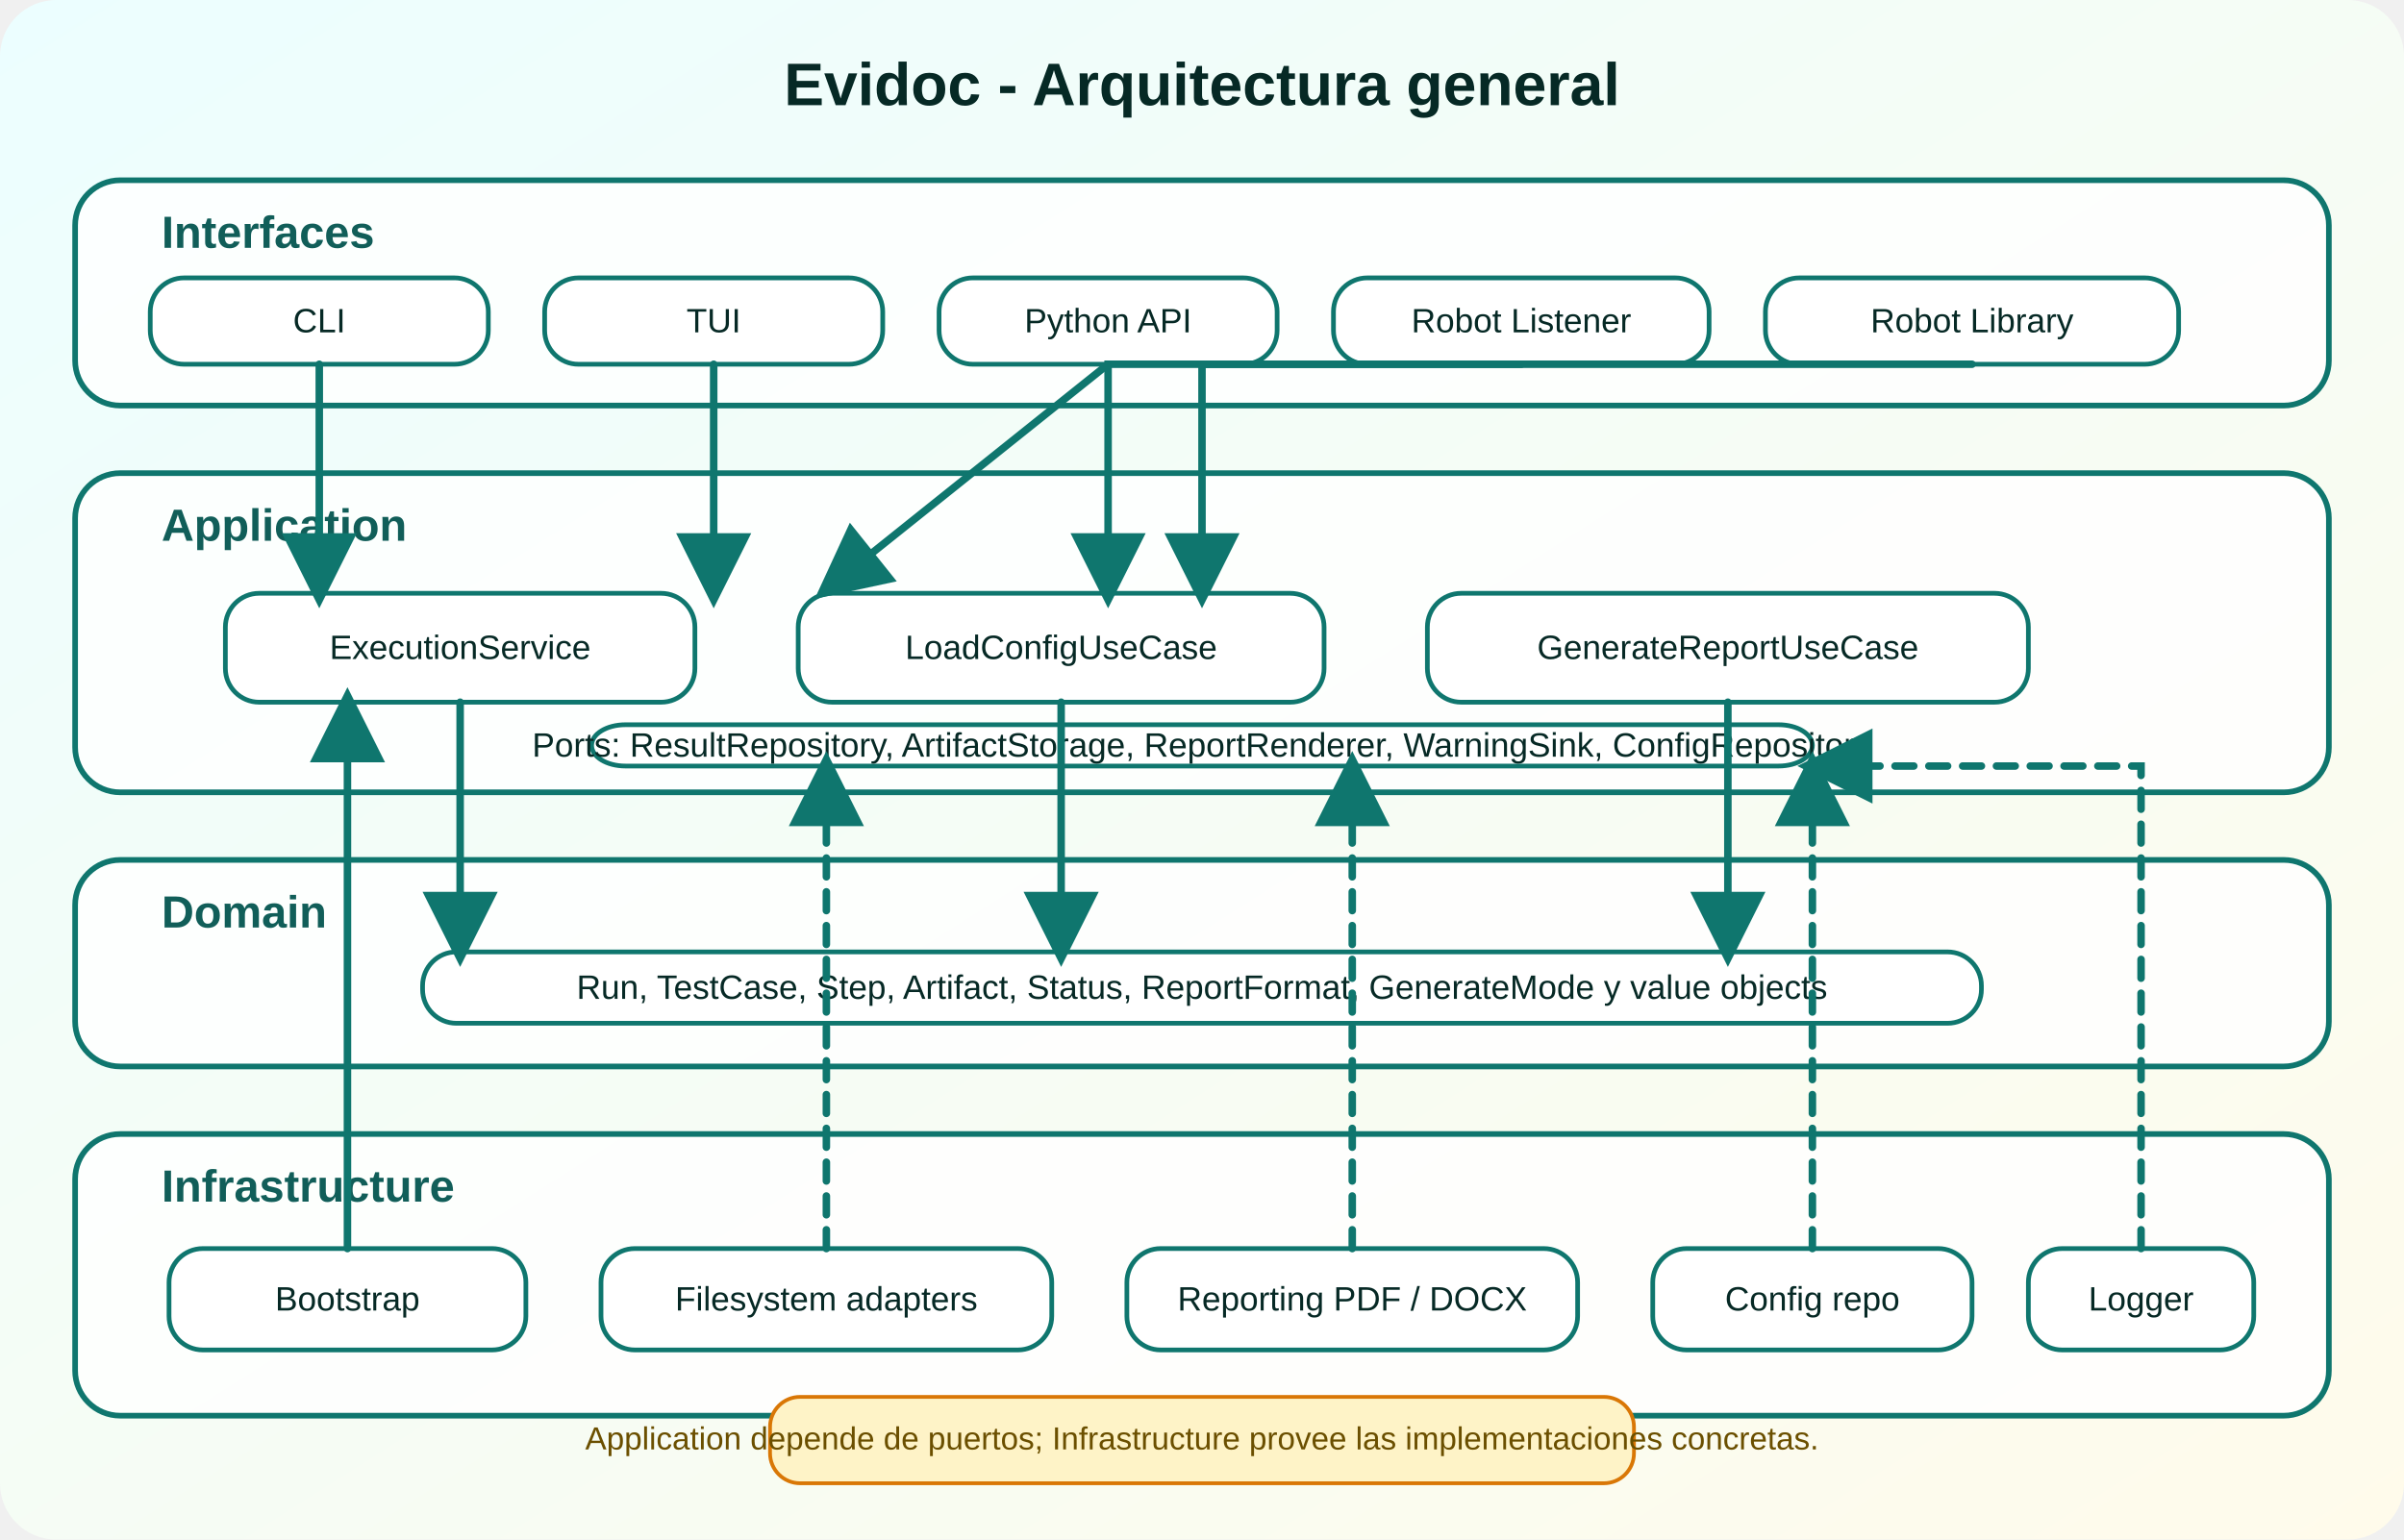
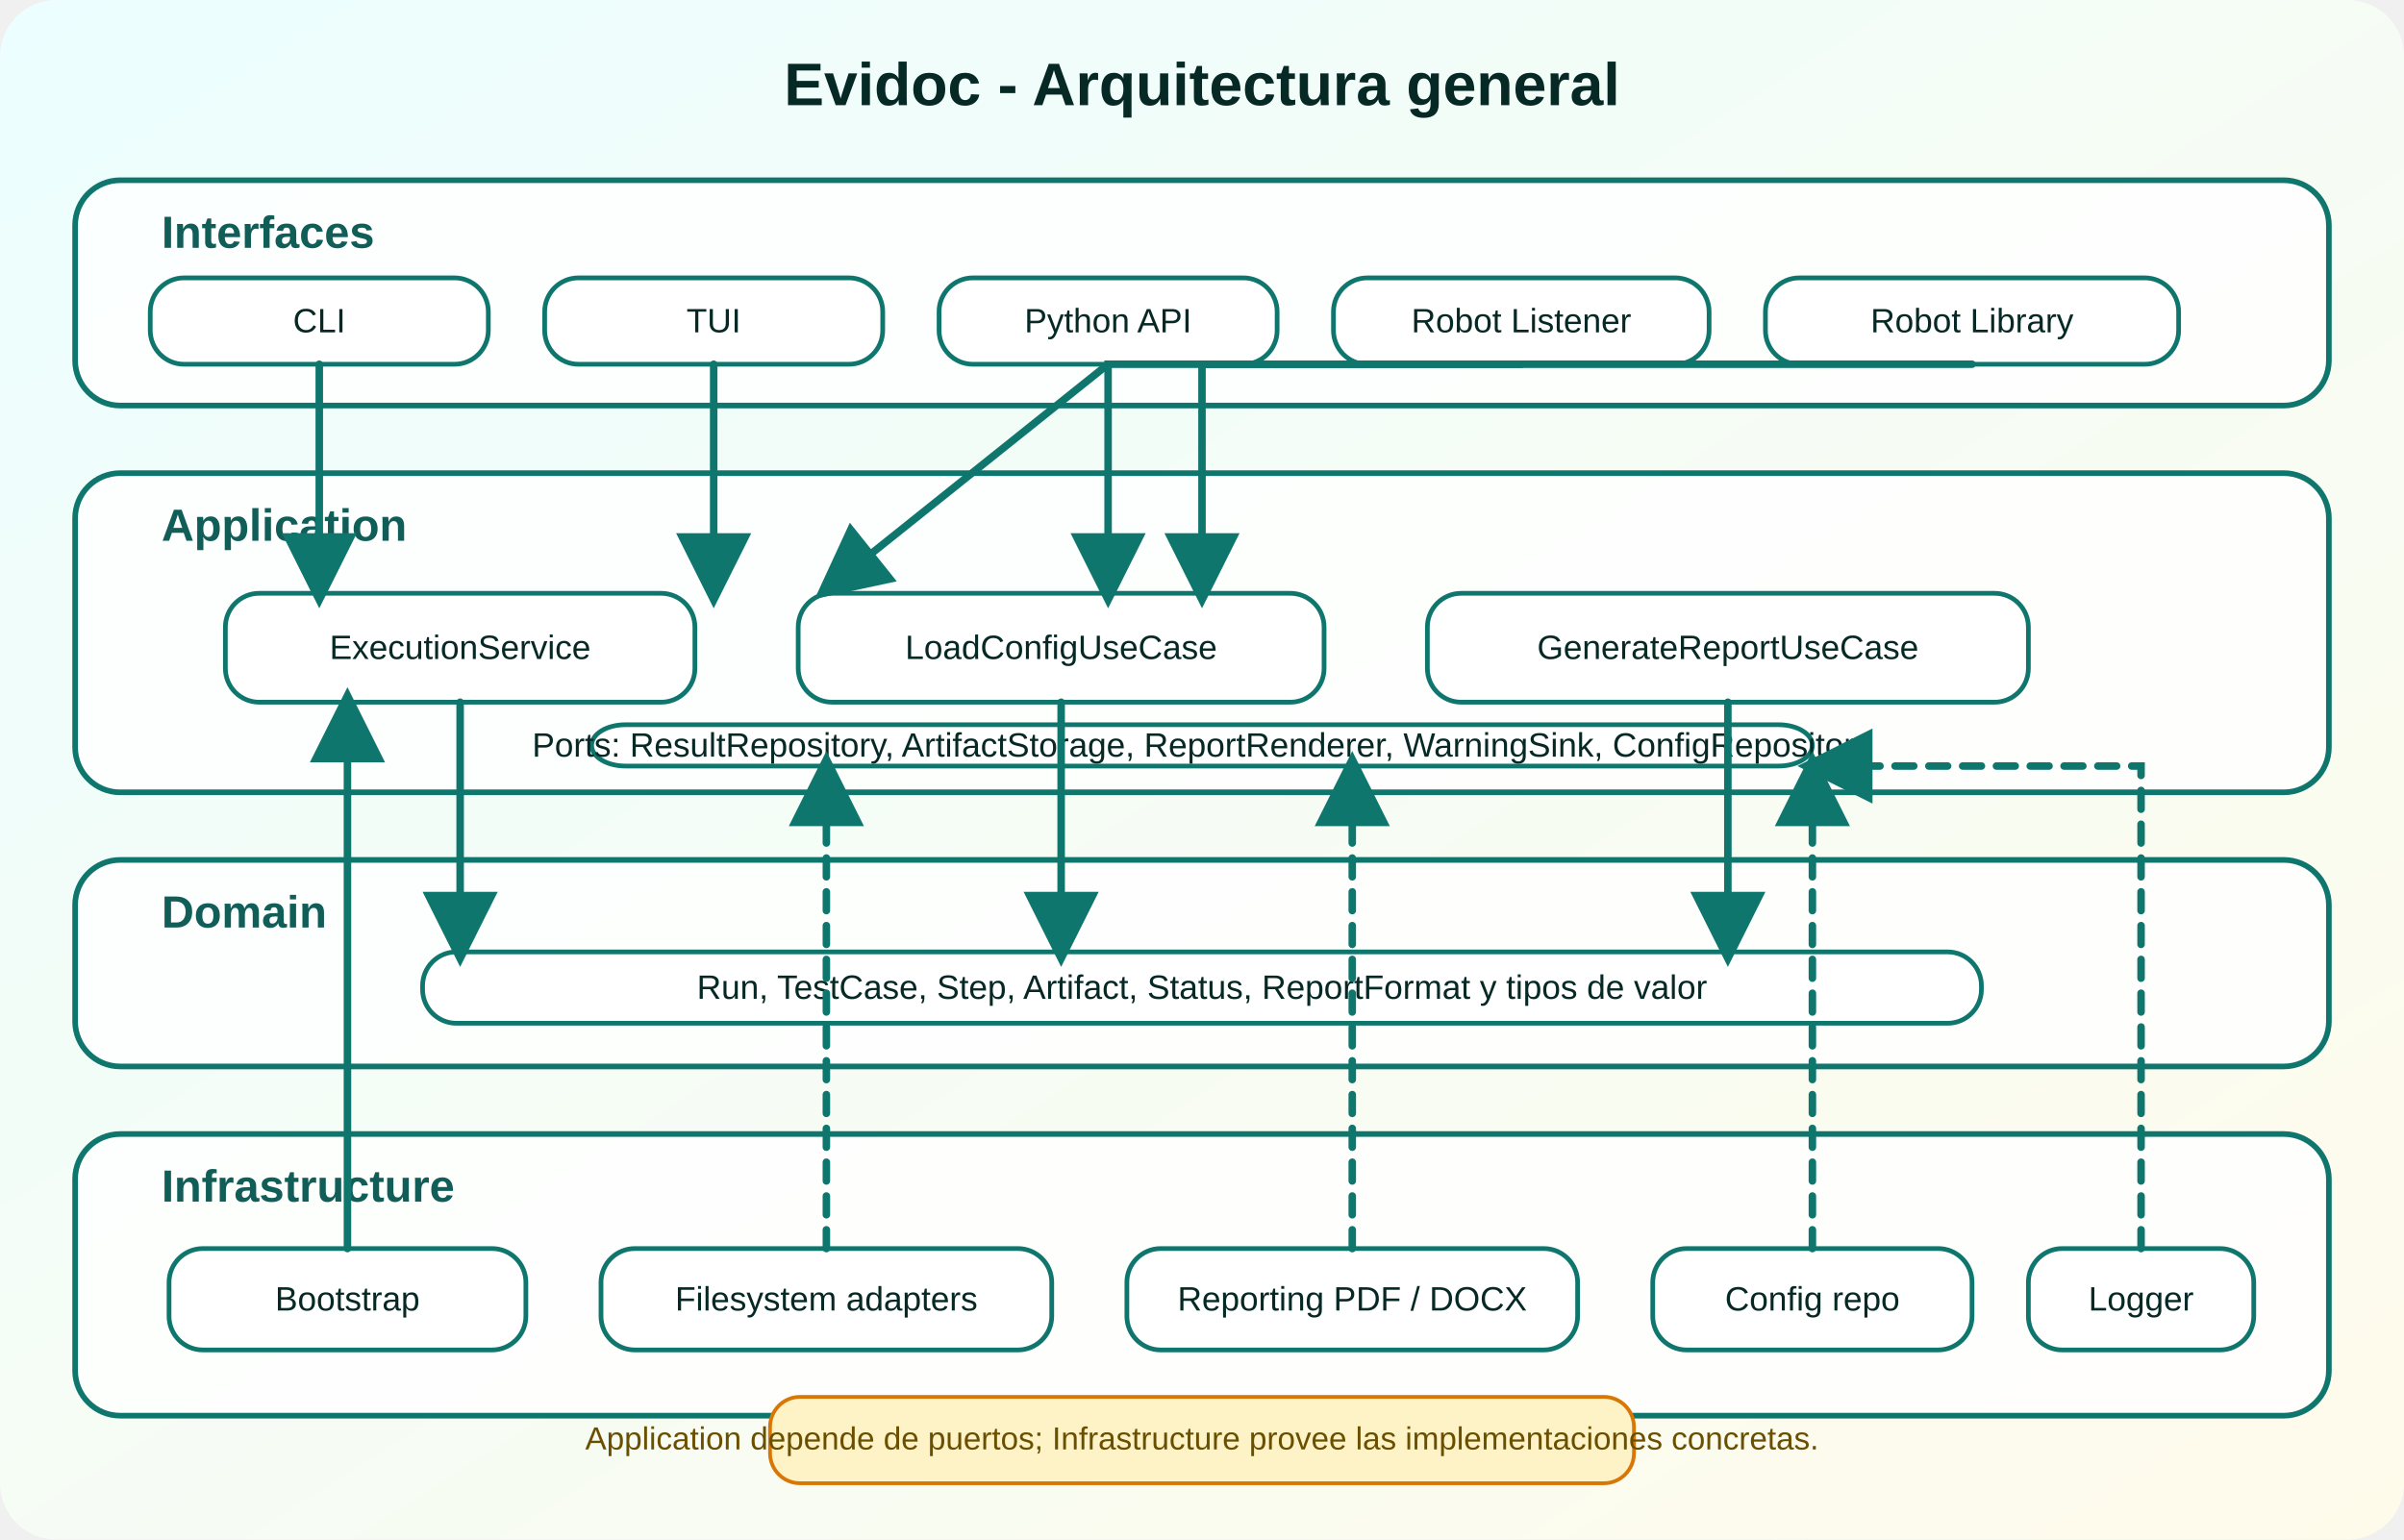
<svg xmlns="http://www.w3.org/2000/svg" viewBox="0 0 1280 820" role="img" aria-labelledby="title desc">
  <defs>
    <linearGradient id="bg" x1="0%" y1="0%" x2="100%" y2="100%">
      <stop offset="0%" stop-color="#ecfeff" />
      <stop offset="100%" stop-color="#fffbeb" />
    </linearGradient>
    <style>
      text { font-family: IBM Plex Sans, Arial, sans-serif; }
      .title { font-size: 32px; font-weight: 700; fill: #062925; }
      .layer { fill: rgba(255,255,255,0.82); stroke: #0f766e; stroke-width: 3; }
      .layer-title { font-size: 24px; font-weight: 700; fill: #115e59; }
      .box { fill: #ffffff; stroke: #0f766e; stroke-width: 2.5; rx: 18; }
      .box-text { font-size: 18px; fill: #062925; text-anchor: middle; }
      .arrow { stroke: #0f766e; stroke-width: 4; fill: none; stroke-linecap: round; }
      .dashed { stroke-dasharray: 10 8; }
      .note { fill: #fef3c7; stroke: #d97706; stroke-width: 2; }
      .note-text { font-size: 17px; fill: #6b4f00; text-anchor: middle; }
    </style>
    <marker id="arrow" markerWidth="10" markerHeight="10" refX="8" refY="5" orient="auto">
      <path d="M0,0 L10,5 L0,10 z" fill="#0f766e" />
    </marker>
  </defs>
  <rect width="1280" height="820" rx="30" fill="url(#bg)" />
  <text x="640" y="56" text-anchor="middle" class="title">Evidoc - Arquitectura general</text>
  <rect x="40" y="96" width="1200" height="120" rx="24" class="layer" />
  <text x="86" y="132" class="layer-title">Interfaces</text>
  <rect x="80" y="148" width="180" height="46" class="box" />
  <text x="170" y="177" class="box-text">CLI</text>
  <rect x="290" y="148" width="180" height="46" class="box" />
  <text x="380" y="177" class="box-text">TUI</text>
  <rect x="500" y="148" width="180" height="46" class="box" />
  <text x="590" y="177" class="box-text">Python API</text>
  <rect x="710" y="148" width="200" height="46" class="box" />
  <text x="810" y="177" class="box-text">Robot Listener</text>
  <rect x="940" y="148" width="220" height="46" class="box" />
  <text x="1050" y="177" class="box-text">Robot Library</text>
  <rect x="40" y="252" width="1200" height="170" rx="24" class="layer" />
  <text x="86" y="288" class="layer-title">Application</text>
  <rect x="120" y="316" width="250" height="58" class="box" />
  <text x="245" y="351" class="box-text">ExecutionService</text>
  <rect x="425" y="316" width="280" height="58" class="box" />
  <text x="565" y="351" class="box-text">LoadConfigUseCase</text>
  <rect x="760" y="316" width="320" height="58" class="box" />
  <text x="920" y="351" class="box-text">GenerateReportUseCase</text>
  <rect x="315" y="386" width="650" height="22" class="box" />
  <text x="640" y="403" class="box-text">Ports: ResultRepository, ArtifactStorage, ReportRenderer, WarningSink, ConfigRepository</text>
  <rect x="40" y="458" width="1200" height="110" rx="24" class="layer" />
  <text x="86" y="494" class="layer-title">Domain</text>
  <rect x="225" y="507" width="830" height="38" class="box" />
-   <text x="640" y="532" class="box-text">Run, TestCase, Step, Artifact, Status, ReportFormat, GenerateMode y value objects</text>
+   <text x="640" y="532" class="box-text">Run, TestCase, Step, Artifact, Status, ReportFormat y tipos de valor</text>
  <rect x="40" y="604" width="1200" height="150" rx="24" class="layer" />
  <text x="86" y="640" class="layer-title">Infrastructure</text>
  <rect x="90" y="665" width="190" height="54" class="box" />
  <text x="185" y="698" class="box-text">Bootstrap</text>
  <rect x="320" y="665" width="240" height="54" class="box" />
  <text x="440" y="698" class="box-text">Filesystem adapters</text>
  <rect x="600" y="665" width="240" height="54" class="box" />
  <text x="720" y="698" class="box-text">Reporting PDF / DOCX</text>
  <rect x="880" y="665" width="170" height="54" class="box" />
  <text x="965" y="698" class="box-text">Config repo</text>
  <rect x="1080" y="665" width="120" height="54" class="box" />
  <text x="1140" y="698" class="box-text">Logger</text>
  <path d="M170 194 L170 316" class="arrow" marker-end="url(#arrow)" />
  <path d="M380 194 L380 316" class="arrow" marker-end="url(#arrow)" />
  <path d="M590 194 L440 314" class="arrow" marker-end="url(#arrow)" />
  <path d="M810 194 L590 194 L590 316" class="arrow" marker-end="url(#arrow)" />
  <path d="M1050 194 L640 194 L640 316" class="arrow" marker-end="url(#arrow)" />
  <path d="M185 665 L185 374" class="arrow" marker-end="url(#arrow)" />
  <path d="M440 665 L440 408" class="arrow dashed" marker-end="url(#arrow)" />
  <path d="M720 665 L720 408" class="arrow dashed" marker-end="url(#arrow)" />
  <path d="M965 665 L965 408" class="arrow dashed" marker-end="url(#arrow)" />
  <path d="M1140 665 L1140 408 L965 408" class="arrow dashed" marker-end="url(#arrow)" />
  <path d="M245 374 L245 507" class="arrow" marker-end="url(#arrow)" />
  <path d="M565 374 L565 507" class="arrow" marker-end="url(#arrow)" />
  <path d="M920 374 L920 507" class="arrow" marker-end="url(#arrow)" />
  <rect x="410" y="744" width="460" height="46" rx="16" class="note" />
  <text x="640" y="772" class="note-text">Application depende de puertos; Infrastructure provee las implementaciones concretas.</text>
</svg>
